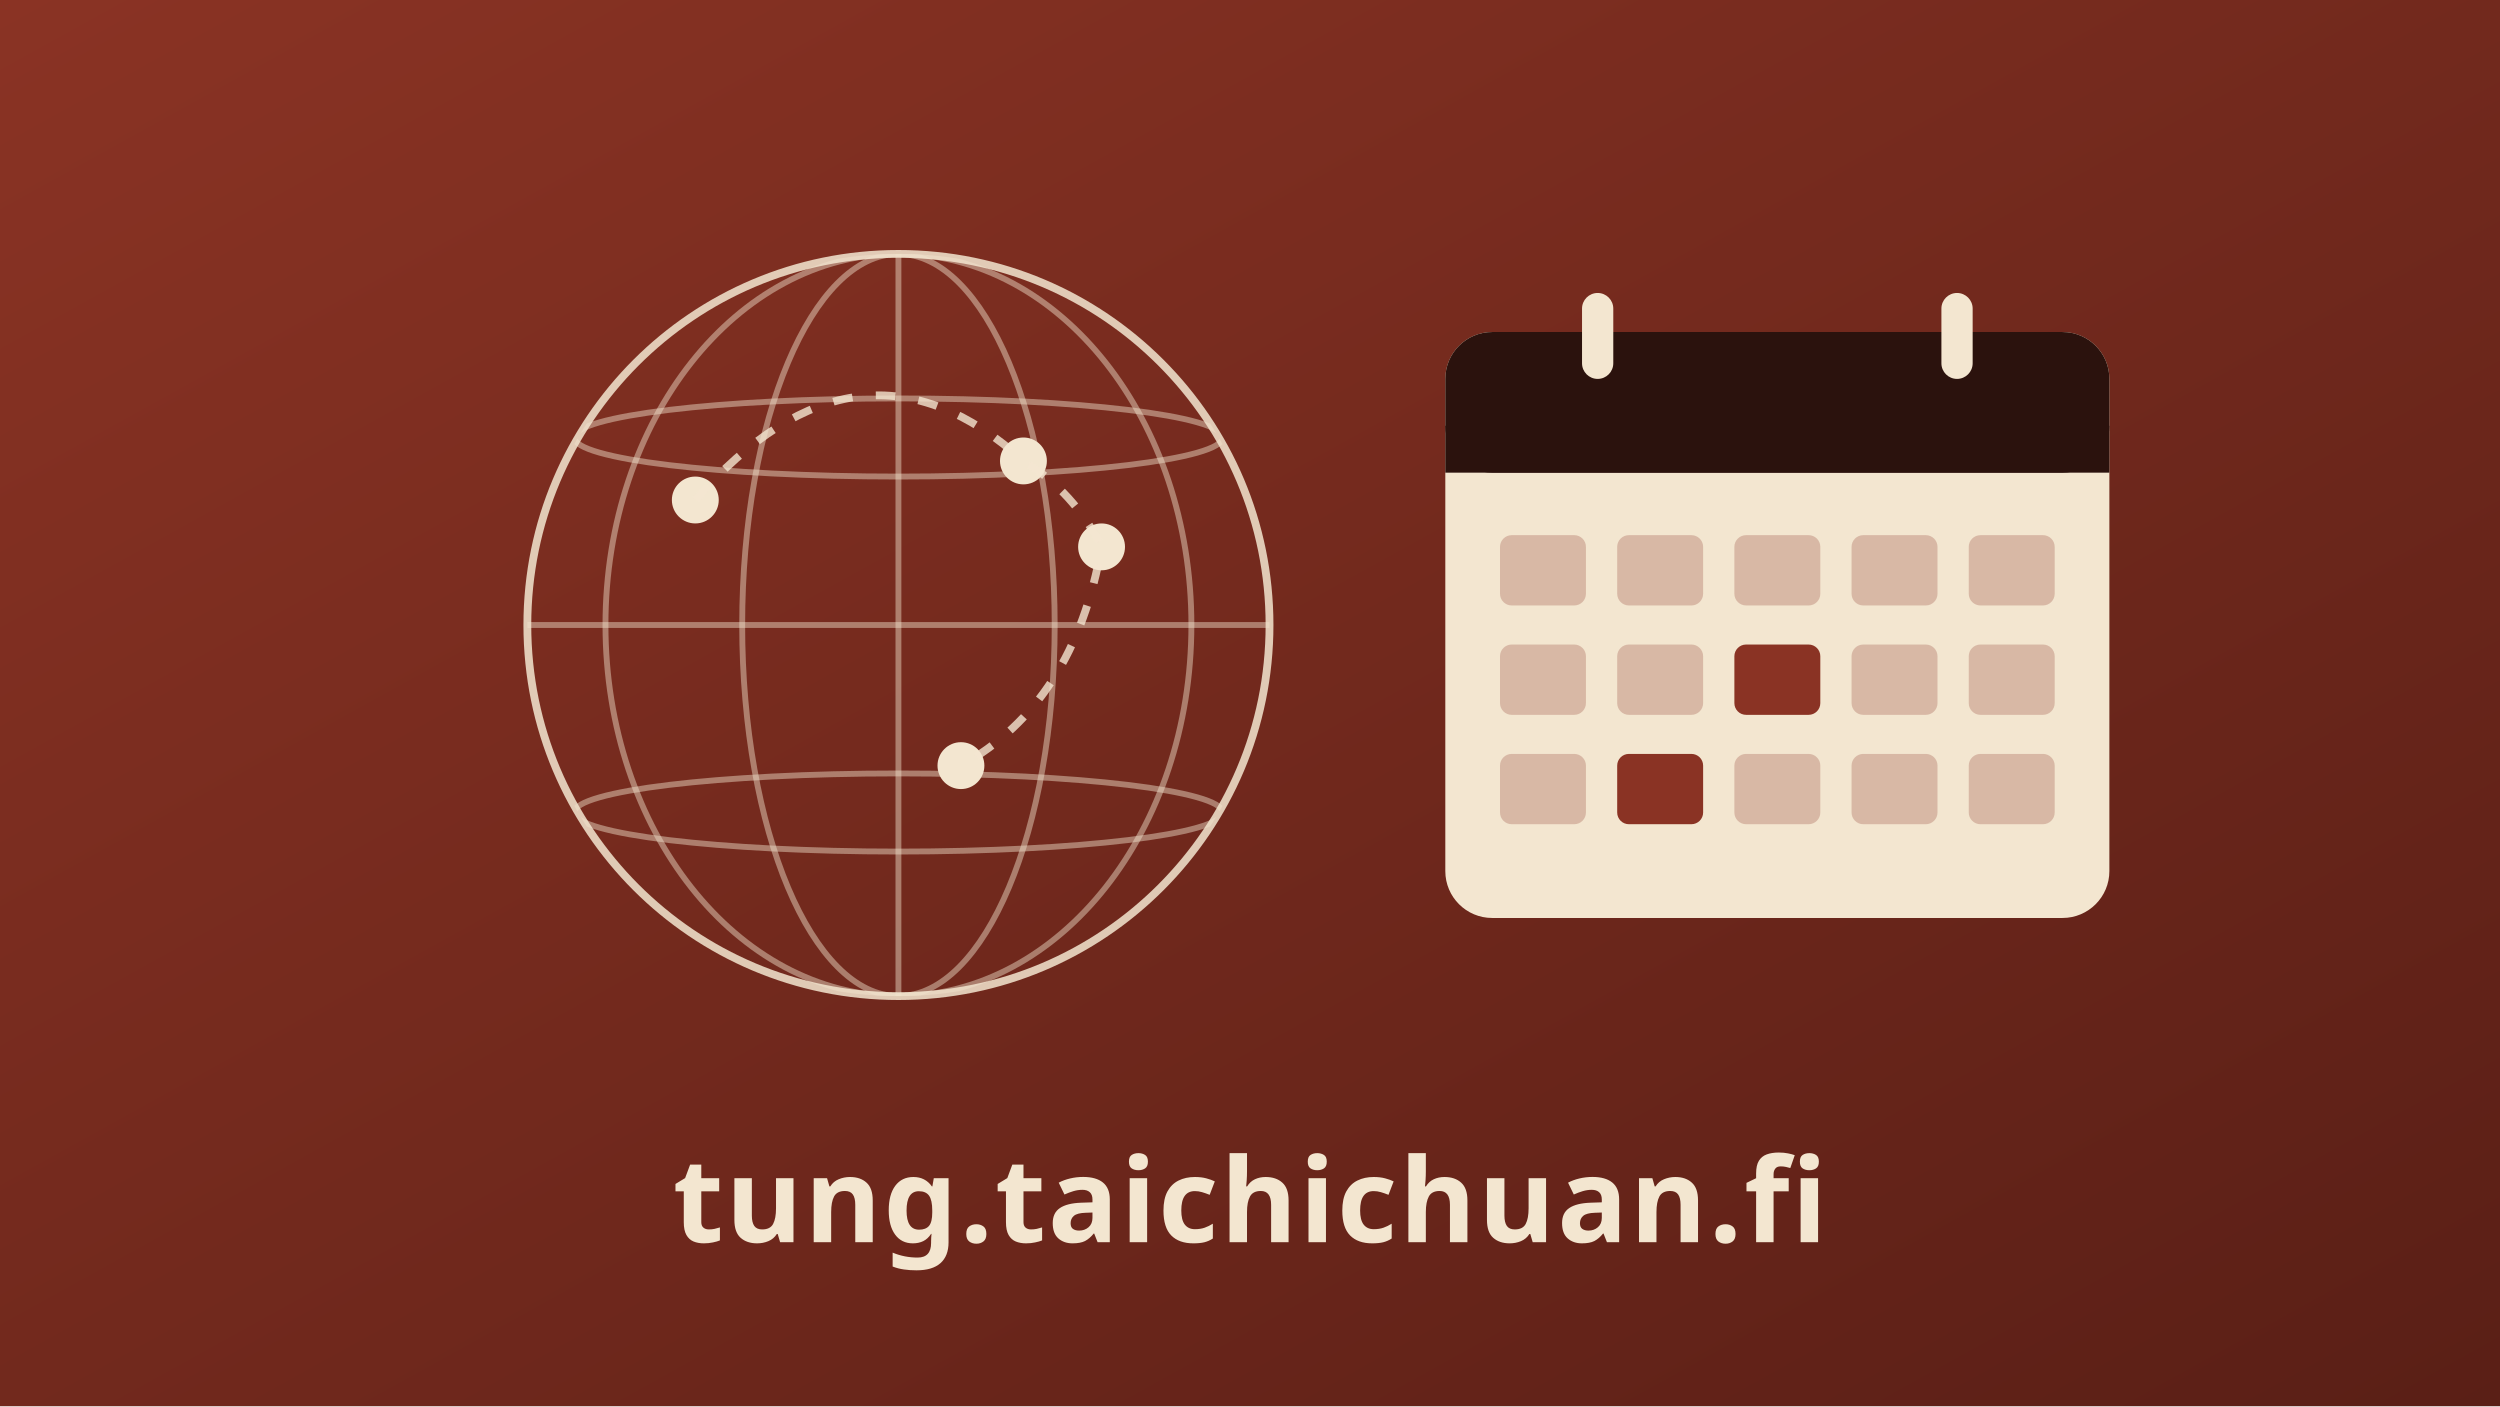
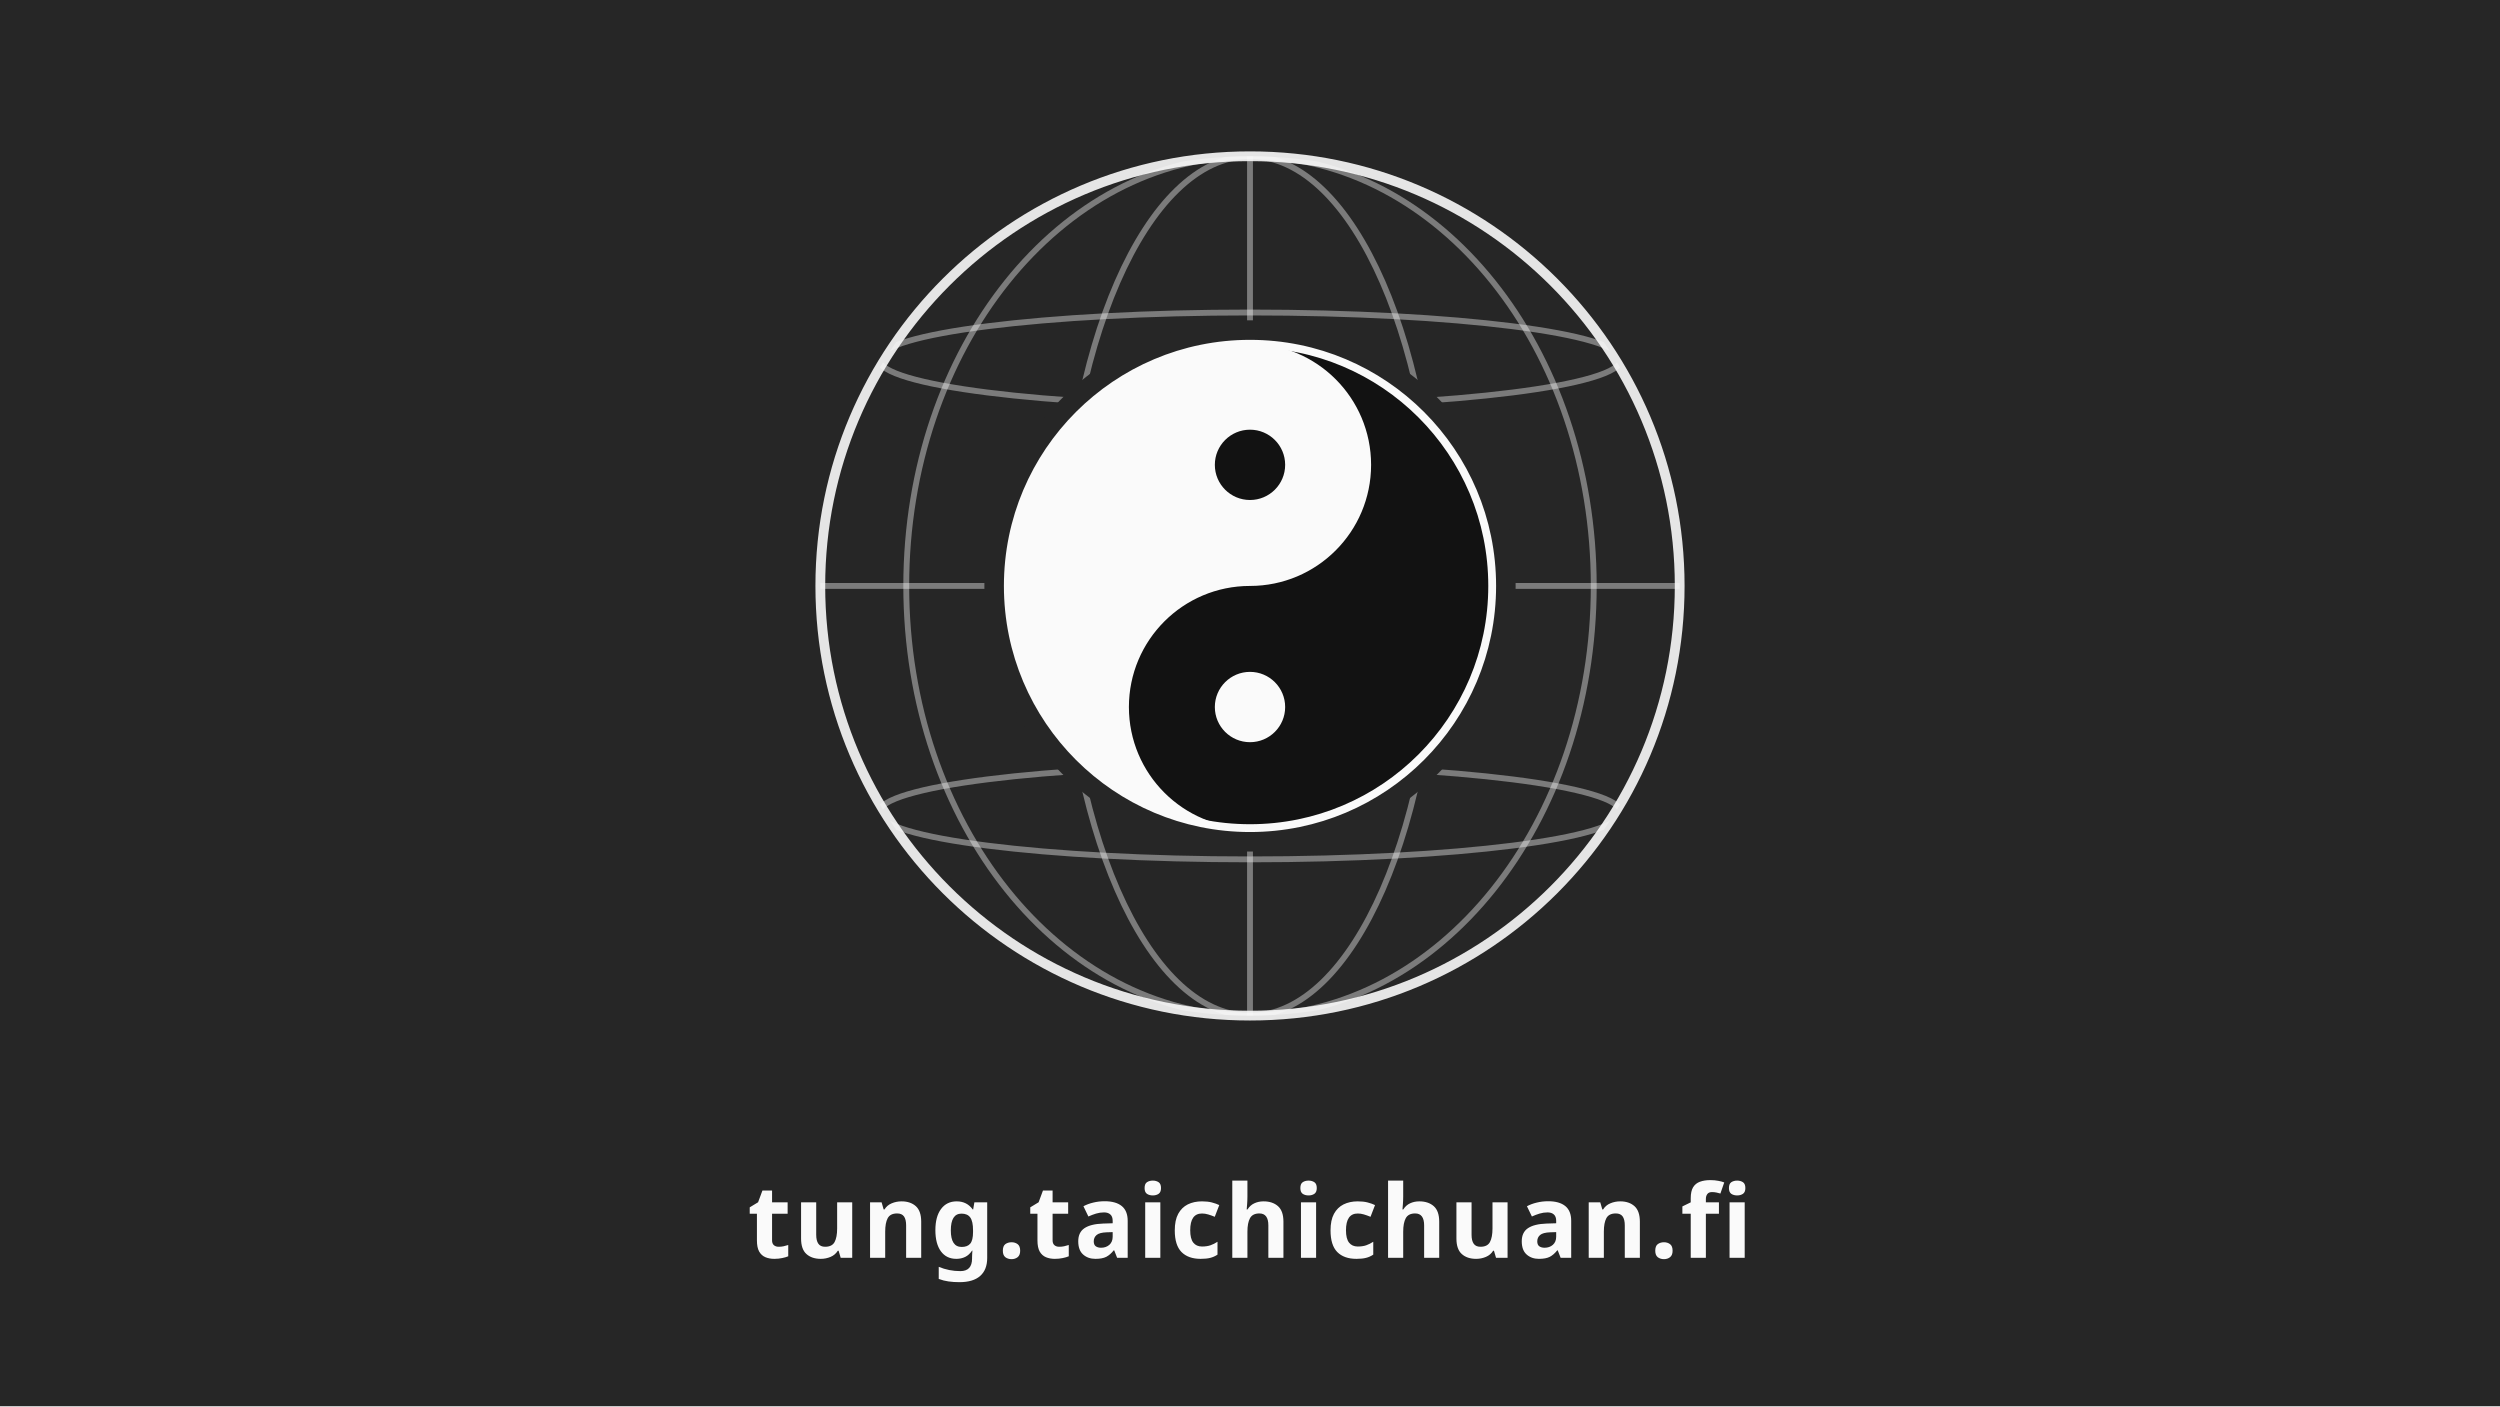
<svg xmlns="http://www.w3.org/2000/svg" viewBox="0 0 640 360">
  <defs>
-     <linearGradient id="bg" x1="0" y1="0" x2="1" y2="1">
-       <stop offset="0" stop-color="#8a3324" />
-       <stop offset="1" stop-color="#5a1f16" />
-     </linearGradient>
    <clipPath id="globe">
-       <circle cx="230" cy="160" r="95" />
+       <circle r="110" />
    </clipPath>
  </defs>
-   <rect width="640" height="360" fill="url(#bg)" />
-   <g fill="none" stroke="#f3e6d0" stroke-opacity="0.85" stroke-width="2">
-     <circle cx="230" cy="160" r="95" />
-     <g clip-path="url(#globe)" stroke-opacity="0.45" stroke-width="1.5">
-       <ellipse cx="230" cy="160" rx="40" ry="95" />
-       <ellipse cx="230" cy="160" rx="75" ry="95" />
-       <line x1="230" y1="65" x2="230" y2="255" />
-       <line x1="135" y1="160" x2="325" y2="160" />
-       <ellipse cx="230" cy="112" rx="83" ry="10" />
-       <ellipse cx="230" cy="208" rx="83" ry="10" />
+   <rect width="640" height="360" fill="#262626" />
+   <g transform="translate(320 150)">
+     <g clip-path="url(#globe)" fill="none" stroke="#fafafa" stroke-opacity="0.4" stroke-width="1.5">
+       <ellipse rx="48" ry="110" />
+       <ellipse rx="88" ry="110" />
+       <line y1="-110" y2="110" />
+       <line x1="-110" x2="110" />
+       <ellipse cy="-58" rx="95" ry="12" />
+       <ellipse cy="58" rx="95" ry="12" />
    </g>
+     <circle r="110" fill="none" stroke="#fafafa" stroke-opacity="0.9" stroke-width="2.5" />
+     <circle r="68" fill="#262626" />
+     <circle r="62" fill="#fafafa" />
+     <path d="M0-62a62 62 0 0 1 0 124a31 31 0 0 1 0-62a31 31 0 0 0 0-62z" fill="#121212" />
+     <circle cy="-31" r="9" fill="#121212" />
+     <circle cy="31" r="9" fill="#fafafa" />
+     <circle r="62" fill="none" stroke="#fafafa" stroke-width="2" />
  </g>
-   <g fill="#f3e6d0">
-     <circle cx="178" cy="128" r="6" />
-     <circle cx="262" cy="118" r="6" />
-     <circle cx="282" cy="140" r="6" />
-     <circle cx="246" cy="196" r="6" />
-   </g>
-   <path d="M178 128 Q220 80 262 118 Q275 126 282 140 Q275 180 246 196" fill="none" stroke="#f3e6d0" stroke-width="2" stroke-dasharray="5 6" stroke-opacity="0.8" />
-   <g transform="translate(370 85)">
-     <rect width="170" height="150" rx="12" fill="#f3e6d0" />
-     <rect width="170" height="36" rx="12" fill="#2b120d" />
-     <rect y="24" width="170" height="12" fill="#2b120d" />
-     <rect x="35" y="-10" width="8" height="22" rx="4" fill="#f3e6d0" />
-     <rect x="127" y="-10" width="8" height="22" rx="4" fill="#f3e6d0" />
-     <g fill="#8a3324" fill-opacity="0.25">
-       <rect x="14" y="52" width="22" height="18" rx="3" />
-       <rect x="44" y="52" width="22" height="18" rx="3" />
-       <rect x="74" y="52" width="22" height="18" rx="3" />
-       <rect x="104" y="52" width="22" height="18" rx="3" />
-       <rect x="134" y="52" width="22" height="18" rx="3" />
-       <rect x="14" y="80" width="22" height="18" rx="3" />
-       <rect x="44" y="80" width="22" height="18" rx="3" />
-       <rect x="104" y="80" width="22" height="18" rx="3" />
-       <rect x="134" y="80" width="22" height="18" rx="3" />
-       <rect x="14" y="108" width="22" height="18" rx="3" />
-       <rect x="74" y="108" width="22" height="18" rx="3" />
-       <rect x="104" y="108" width="22" height="18" rx="3" />
-       <rect x="134" y="108" width="22" height="18" rx="3" />
-     </g>
-     <g fill="#8a3324">
-       <rect x="74" y="80" width="22" height="18" rx="3" />
-       <rect x="44" y="108" width="22" height="18" rx="3" />
-     </g>
-   </g>
-   <text x="320" y="318" font-family="system-ui, sans-serif" font-size="30" font-weight="600" fill="#f3e6d0" text-anchor="middle" letter-spacing="0.5">tung.taichichuan.fi</text>
+   <text x="320" y="322" font-family="system-ui, sans-serif" font-size="26" font-weight="600" fill="#fafafa" text-anchor="middle" letter-spacing="0.5">tung.taichichuan.fi</text>
</svg>
